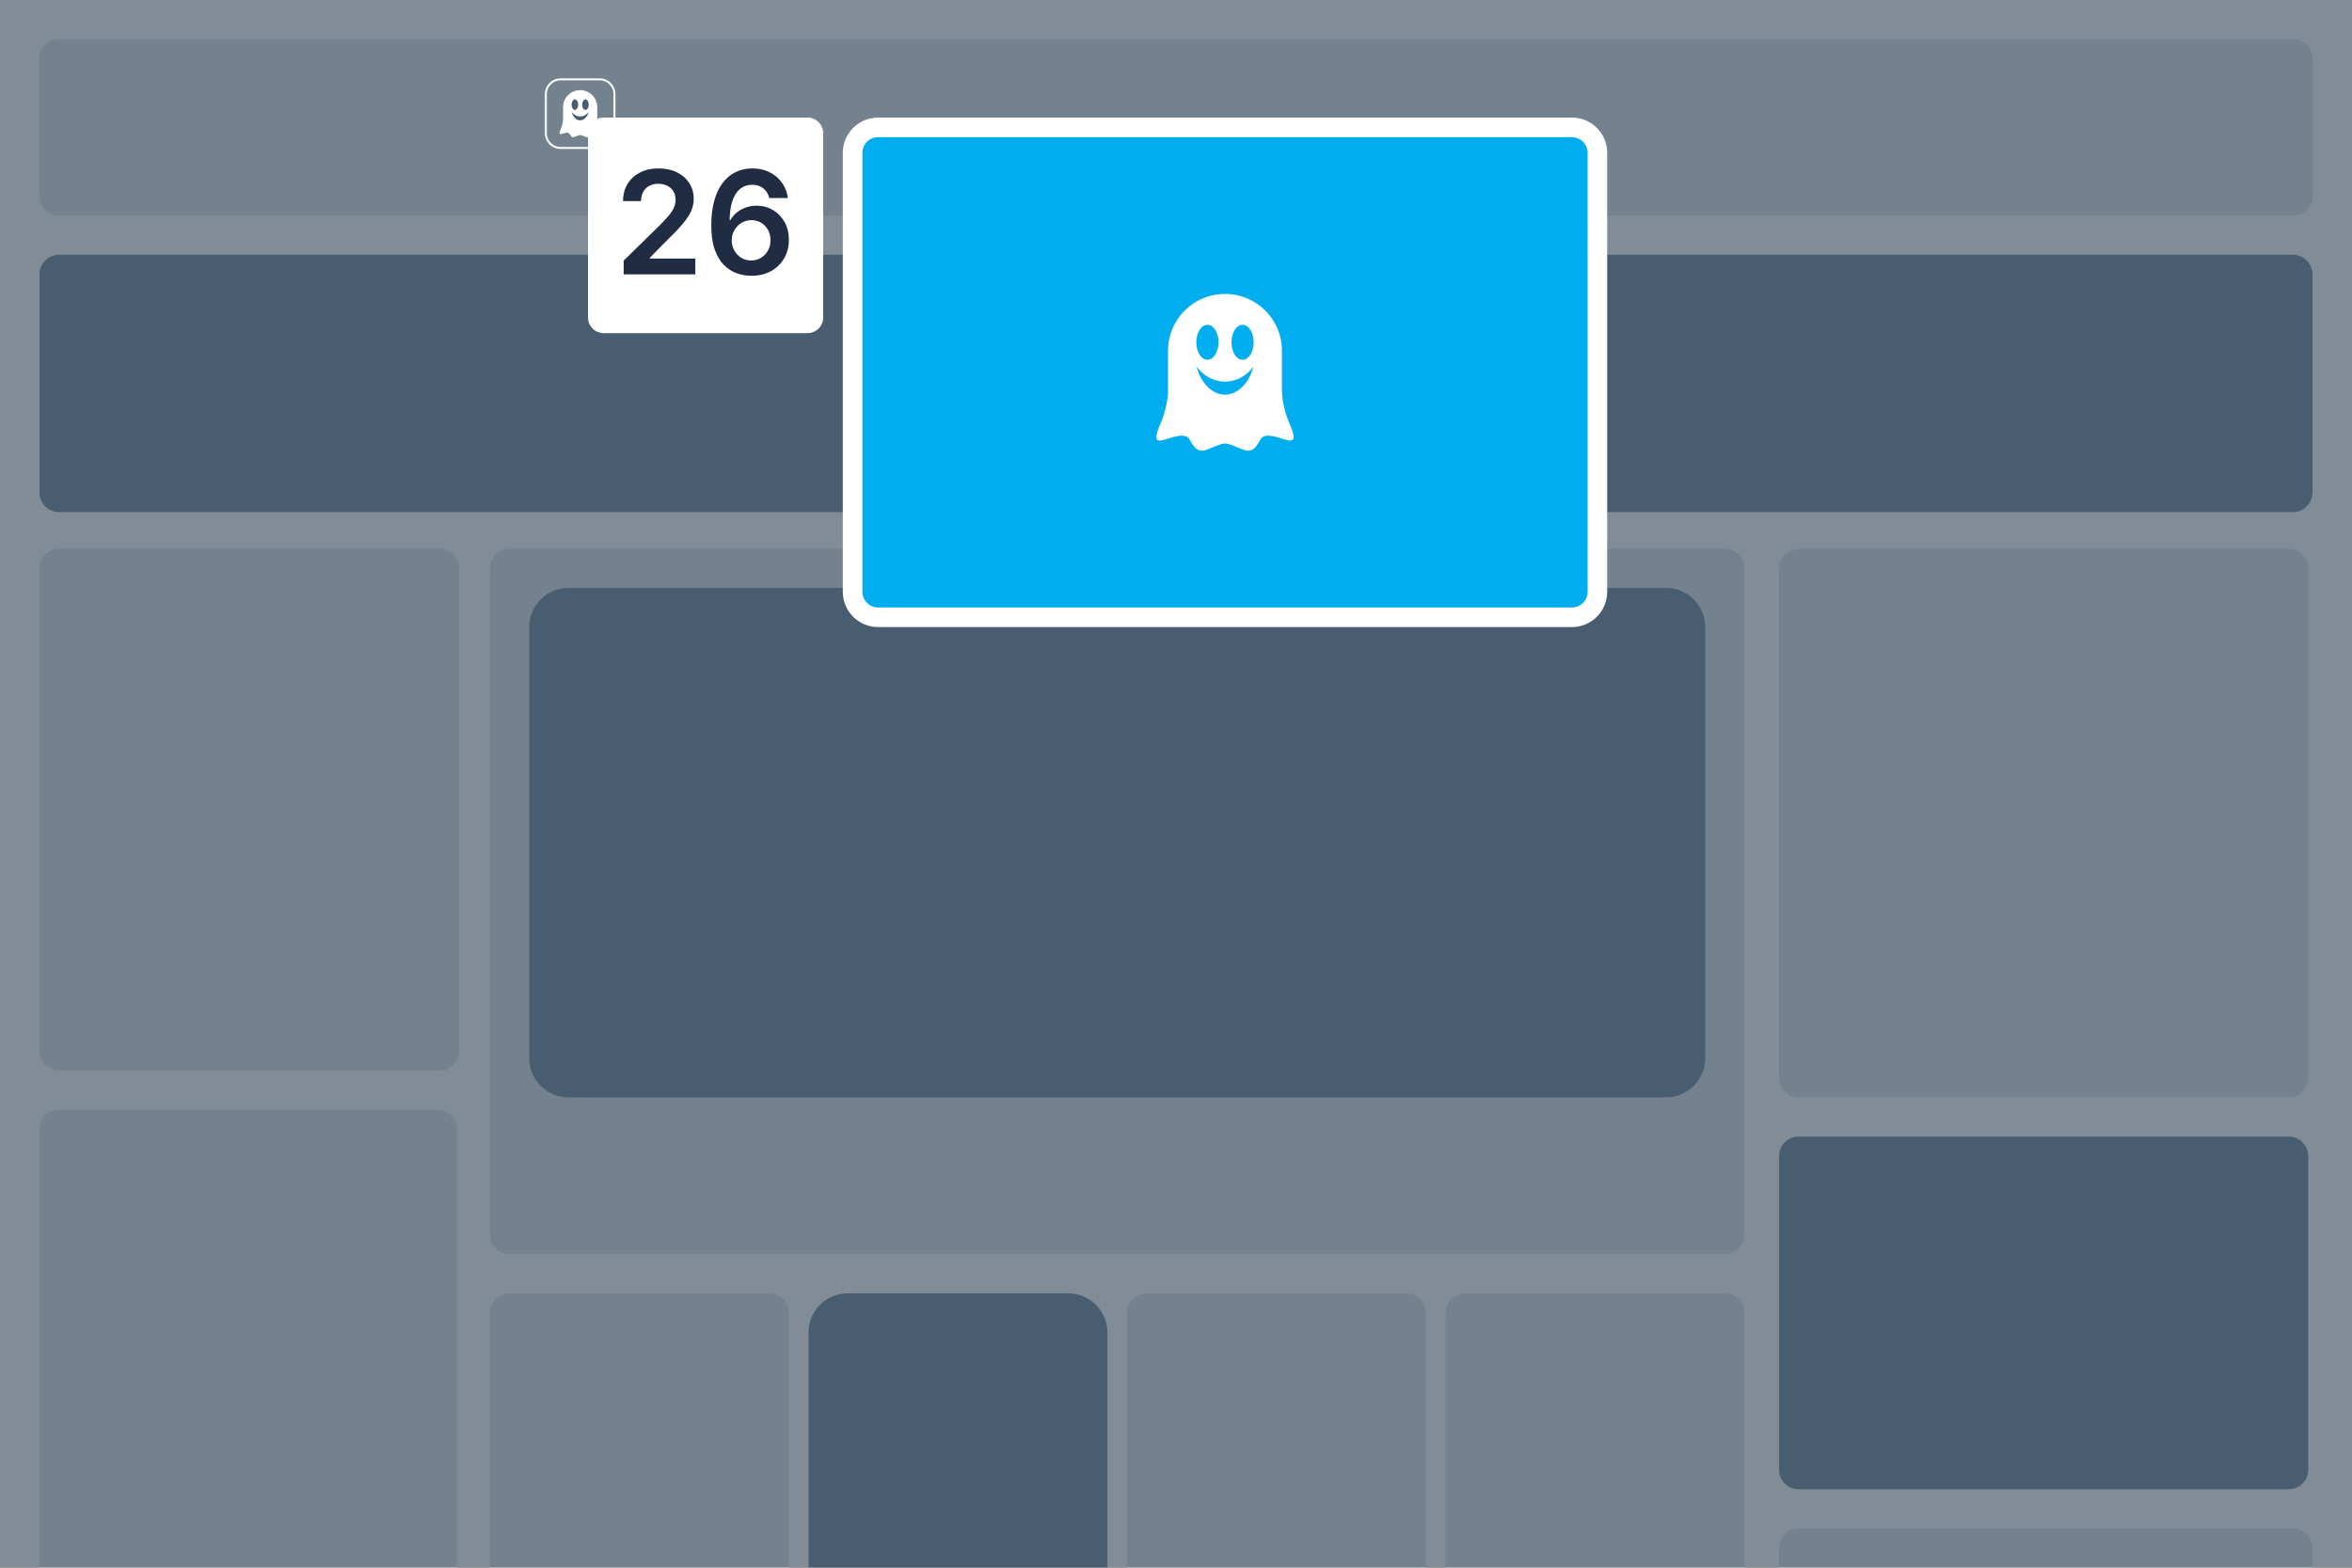
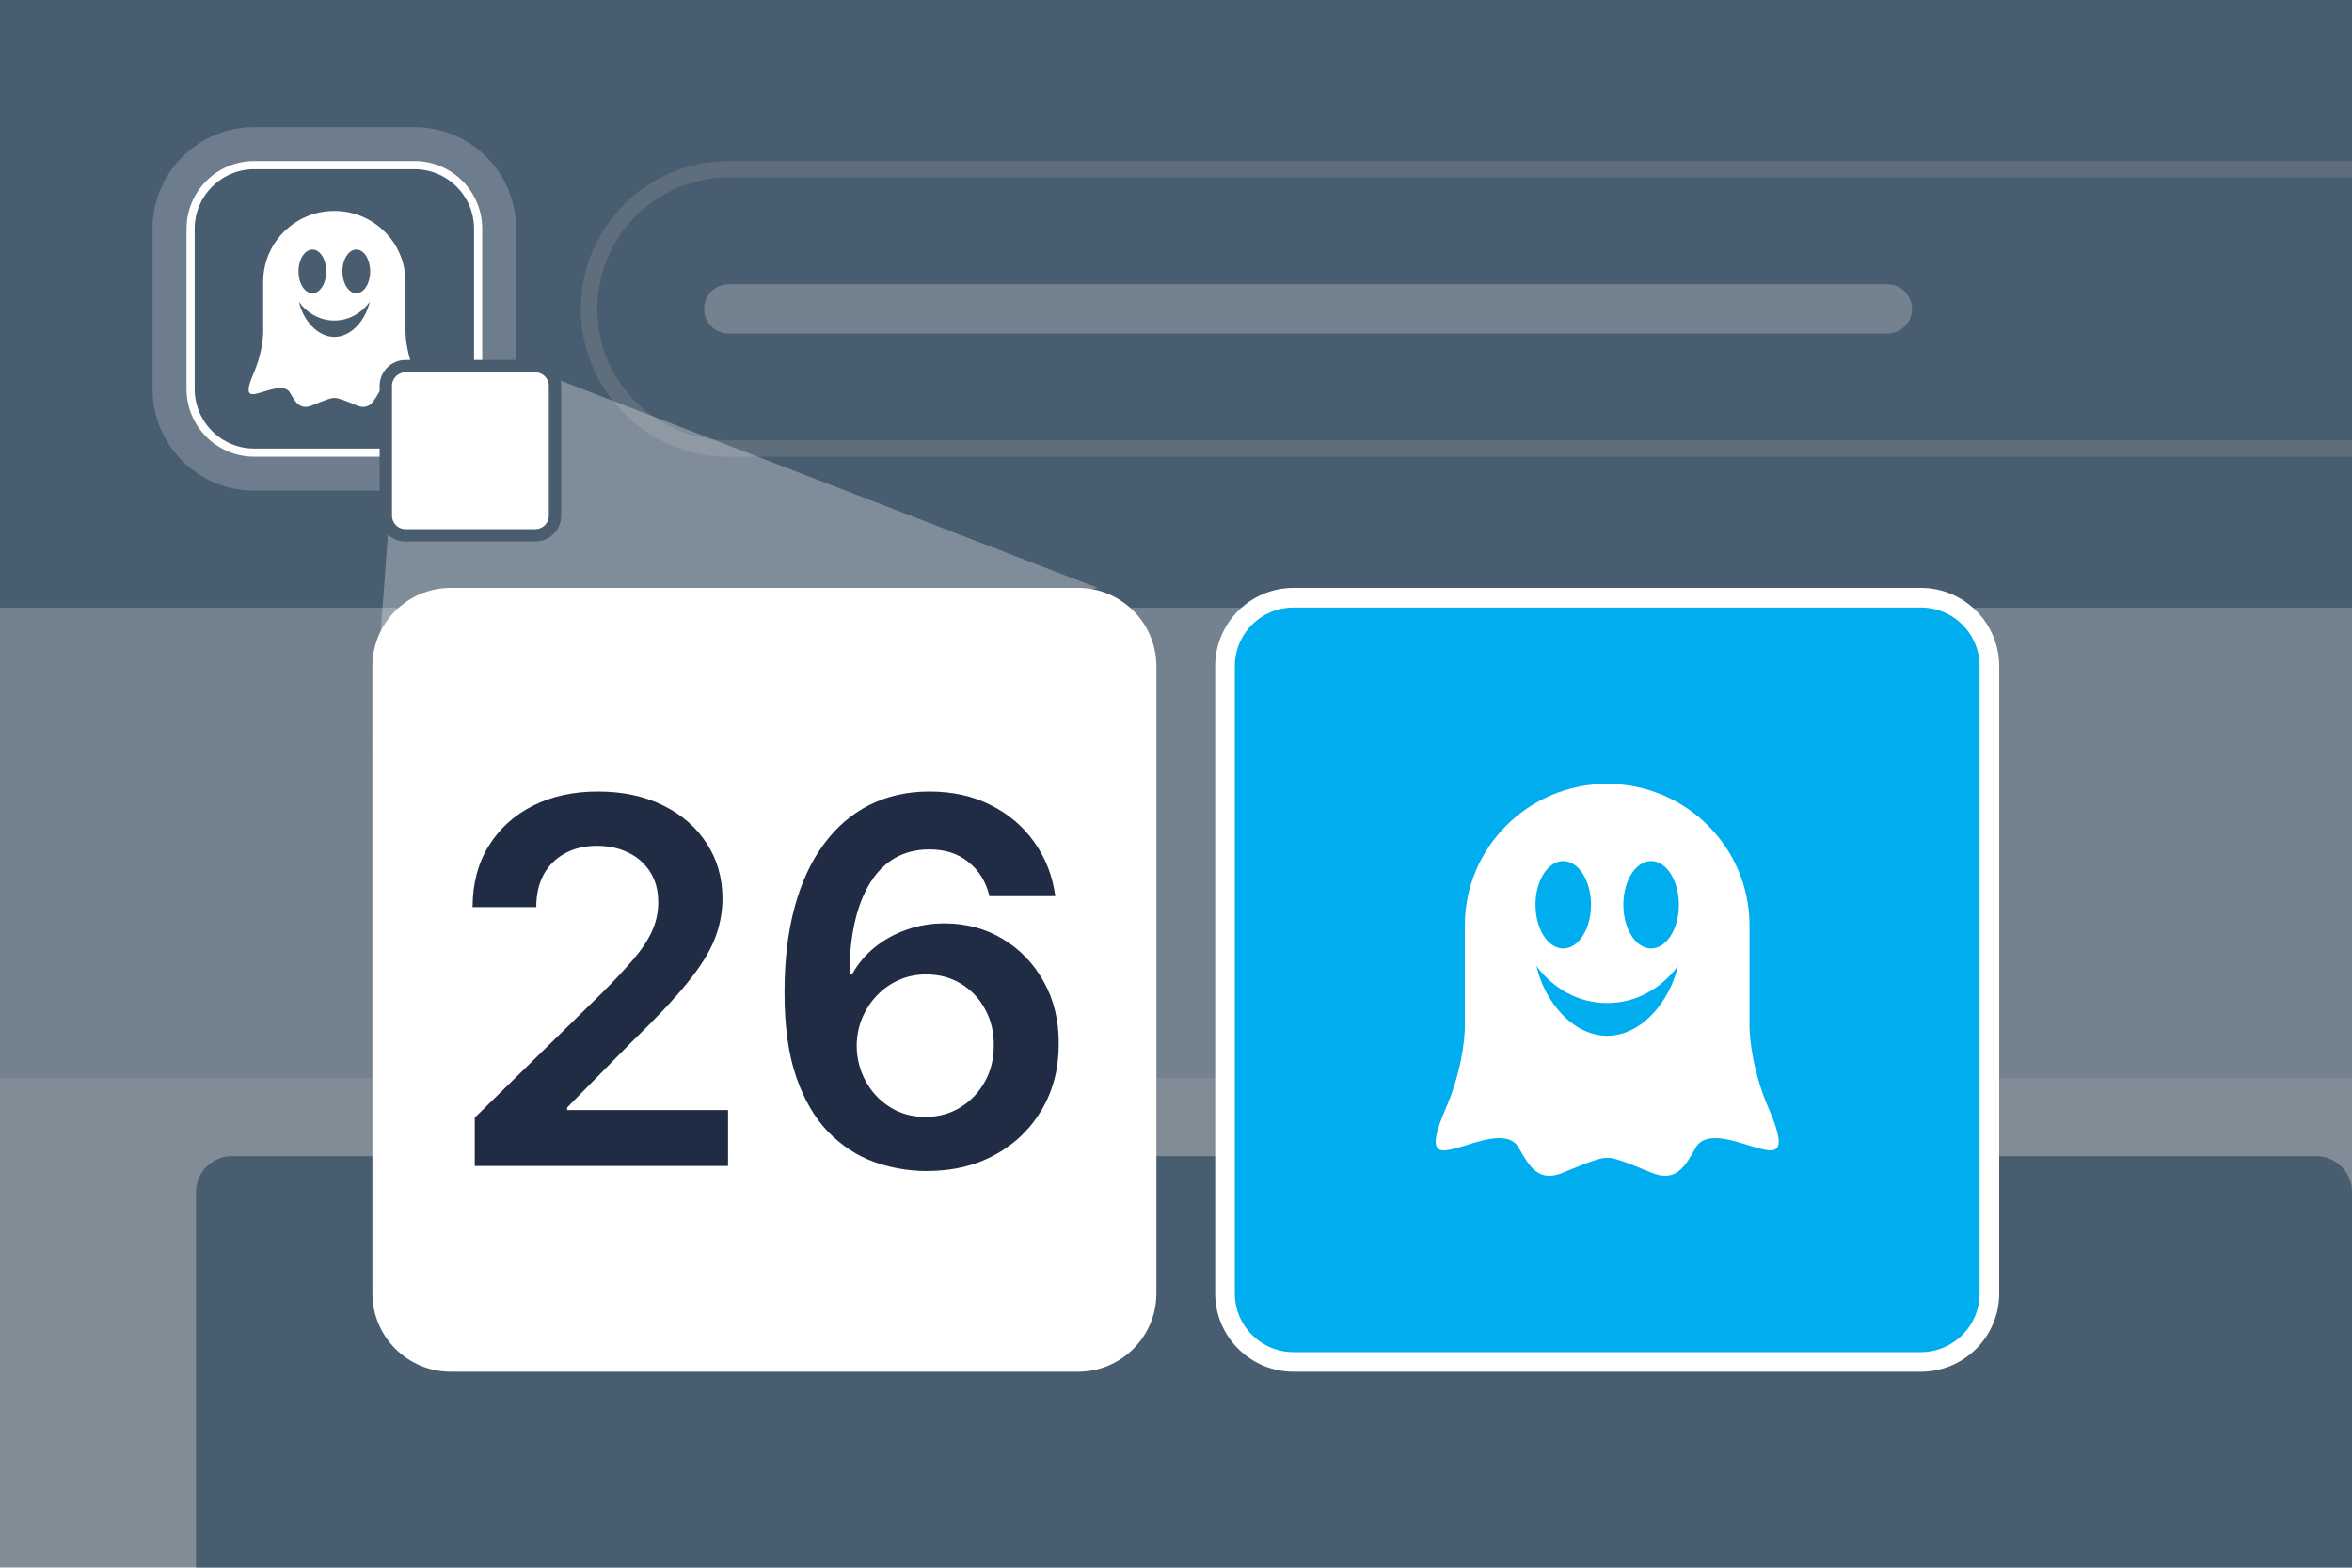
<svg xmlns="http://www.w3.org/2000/svg" width="120" height="80" viewBox="0 0 120 80" fill="none">
-   <g clip-path="url(#clip0_513_1897)">
-     <rect width="120" height="80" fill="black" />
-     <g clip-path="url(#clip1_513_1897)">
-       <rect width="142" height="96" transform="translate(-11)" fill="white" />
-       <rect x="2" y="2" width="116" height="9" rx="1" fill="#E4EBF2" />
-       <rect x="2.017" y="13" width="115.967" height="13.135" rx="1" fill="#8FA1B2" />
-       <rect x="2.017" y="28" width="21.418" height="26.625" rx="1" fill="#E4EBF2" />
-       <rect x="2.017" y="56.625" width="21.3" height="41.298" rx="1" fill="#E4EBF2" />
-       <rect x="90.767" y="28" width="27" height="28" rx="1" fill="#E4EBF2" />
-       <rect x="90.767" y="58" width="27" height="18" rx="1" fill="#8FA1B2" />
-       <rect x="90.767" y="78" width="27.217" height="21.063" rx="1" fill="#E4EBF2" />
-       <rect x="25" y="28" width="64" height="36" rx="1" fill="#E4EBF2" />
-       <rect x="27" y="30" width="60" height="26" rx="2" fill="#8FA1B2" />
-       <rect x="25" y="66" width="15.25" height="18.933" rx="1" fill="#E4EBF2" />
-       <rect x="41.25" y="66" width="15.25" height="18.933" rx="2" fill="#8FA1B2" />
-       <rect x="57.5" y="66" width="15.25" height="18.933" rx="1" fill="#E4EBF2" />
-       <rect x="73.75" y="66" width="15.25" height="18.933" rx="1" fill="#E4EBF2" />
+   <g clip-path="url(#clip0_1156_24761)">
+     <rect width="120" height="80" fill="white" />
+     <rect width="144" height="24" transform="translate(-24 31)" fill="#E4EBF2" />
+     <g clip-path="url(#clip1_1156_24761)">
+       <rect width="144" height="31" transform="translate(-24.0002)" fill="#8FA1B2" />
+       <rect x="-14.245" y="7.316" width="21.643" height="8.535" rx="4.268" fill="#8FA1B3" />
+       <rect x="30.054" y="8.636" width="228.48" height="14.254" rx="7.127" stroke="#B8C2CC" stroke-width="0.838" />
+       <rect x="35.922" y="14.506" width="61.627" height="2.515" rx="1.258" fill="#E4EBF2" />
+     </g>
+     <g clip-path="url(#clip2_1156_24761)">
+       <rect width="144" height="24" transform="translate(-24 31)" fill="#E4EBF2" />
+     </g>
+     <rect x="10" y="59" width="110" height="34" rx="1.829" fill="#8FA1B3" />
+     <g clip-path="url(#clip3_1156_24761)">
+       <rect width="144" height="31" transform="translate(-24.0002)" fill="#8FA1B2" />
+       <rect x="-14.245" y="7.316" width="21.643" height="8.535" rx="4.268" fill="#8FA1B3" />
+       <rect x="30.054" y="8.636" width="228.48" height="14.254" rx="7.127" stroke="#B8C2CC" stroke-width="0.838" />
+       <rect x="35.922" y="14.506" width="61.627" height="2.515" rx="1.258" fill="#E4EBF2" />
    </g>
    <rect opacity="0.5" width="120" height="80" fill="#04192D" />
-     <path fill-rule="evenodd" clip-rule="evenodd" d="M30.35 5.65C30.35 6.064 30.014 6.4 29.6 6.4C29.186 6.4 28.85 6.064 28.85 5.65C28.85 5.236 29.186 4.9 29.6 4.9C30.014 4.9 30.35 5.236 30.35 5.65Z" fill="#495D6F" />
-     <path fill-rule="evenodd" clip-rule="evenodd" d="M30.59 6.593C30.491 6.364 30.474 6.17 30.471 6.094V5.467C30.471 4.988 30.081 4.6 29.6 4.6C29.118 4.6 28.728 4.988 28.728 5.467V6.103C28.724 6.185 28.705 6.373 28.609 6.593C28.481 6.889 28.587 6.853 28.682 6.829C28.778 6.805 28.991 6.71 29.057 6.827C29.124 6.944 29.179 7.045 29.334 6.979C29.489 6.913 29.563 6.891 29.585 6.891H29.615C29.637 6.891 29.71 6.913 29.865 6.979C30.021 7.045 30.076 6.944 30.143 6.827C30.209 6.71 30.422 6.805 30.517 6.829C30.613 6.853 30.719 6.889 30.59 6.593ZM29.331 5.073C29.425 5.073 29.501 5.193 29.501 5.341C29.501 5.488 29.425 5.608 29.331 5.608C29.237 5.608 29.161 5.488 29.161 5.341C29.161 5.193 29.237 5.073 29.331 5.073ZM29.6 6.143C29.393 6.143 29.219 5.94 29.166 5.715C29.268 5.853 29.424 5.942 29.6 5.942C29.775 5.942 29.932 5.853 30.033 5.715C29.981 5.94 29.806 6.143 29.6 6.143ZM29.869 5.608C29.775 5.608 29.699 5.488 29.699 5.341C29.699 5.193 29.775 5.073 29.869 5.073C29.963 5.073 30.039 5.193 30.039 5.341C30.039 5.488 29.963 5.608 29.869 5.608Z" fill="white" />
-     <rect x="27.85" y="4.05" width="3.5" height="3.5" rx="0.75" stroke="white" stroke-width="0.1" />
-     <rect x="30" y="6" width="12" height="11" rx="0.8" fill="white" />
-     <path d="M31.819 14V13.302L33.671 11.487C33.848 11.308 33.995 11.149 34.113 11.01C34.231 10.871 34.32 10.737 34.379 10.607C34.438 10.477 34.467 10.338 34.467 10.19C34.467 10.022 34.429 9.878 34.353 9.758C34.276 9.636 34.171 9.543 34.038 9.477C33.904 9.411 33.752 9.378 33.582 9.378C33.407 9.378 33.253 9.414 33.121 9.487C32.989 9.558 32.887 9.66 32.814 9.792C32.743 9.924 32.707 10.081 32.707 10.263H31.788C31.788 9.924 31.865 9.63 32.02 9.38C32.174 9.13 32.387 8.937 32.658 8.799C32.93 8.662 33.243 8.594 33.595 8.594C33.953 8.594 34.267 8.661 34.538 8.794C34.809 8.928 35.019 9.111 35.168 9.344C35.319 9.576 35.395 9.842 35.395 10.141C35.395 10.34 35.356 10.537 35.28 10.729C35.204 10.922 35.069 11.135 34.876 11.37C34.685 11.604 34.417 11.888 34.072 12.221L33.152 13.156V13.193H35.475V14H31.819ZM38.327 14.073C38.072 14.071 37.822 14.027 37.579 13.94C37.336 13.852 37.118 13.708 36.923 13.51C36.729 13.311 36.574 13.046 36.46 12.716C36.345 12.384 36.289 11.974 36.29 11.484C36.29 11.028 36.339 10.621 36.436 10.263C36.533 9.905 36.673 9.603 36.855 9.357C37.038 9.109 37.257 8.919 37.514 8.789C37.773 8.659 38.062 8.594 38.382 8.594C38.717 8.594 39.014 8.66 39.272 8.792C39.533 8.924 39.743 9.104 39.902 9.333C40.062 9.561 40.161 9.818 40.199 10.104H39.249C39.2 9.899 39.1 9.736 38.949 9.615C38.8 9.491 38.611 9.43 38.382 9.43C38.012 9.43 37.727 9.59 37.527 9.911C37.329 10.233 37.23 10.674 37.228 11.234H37.264C37.349 11.082 37.46 10.95 37.595 10.841C37.73 10.732 37.883 10.648 38.053 10.588C38.225 10.528 38.407 10.497 38.598 10.497C38.91 10.497 39.191 10.572 39.439 10.721C39.689 10.871 39.887 11.076 40.033 11.338C40.178 11.599 40.25 11.898 40.249 12.234C40.25 12.585 40.171 12.9 40.009 13.18C39.848 13.457 39.623 13.676 39.335 13.836C39.046 13.996 38.711 14.075 38.327 14.073ZM38.322 13.292C38.511 13.292 38.68 13.246 38.829 13.154C38.979 13.062 39.097 12.938 39.184 12.781C39.27 12.625 39.313 12.45 39.311 12.255C39.313 12.064 39.271 11.892 39.186 11.737C39.103 11.582 38.987 11.46 38.84 11.37C38.692 11.28 38.524 11.234 38.335 11.234C38.194 11.234 38.063 11.261 37.941 11.315C37.82 11.369 37.714 11.444 37.624 11.539C37.533 11.633 37.462 11.742 37.41 11.867C37.36 11.991 37.334 12.122 37.332 12.263C37.334 12.449 37.377 12.62 37.462 12.776C37.547 12.932 37.664 13.057 37.814 13.151C37.963 13.245 38.132 13.292 38.322 13.292Z" fill="#202C44" />
-     <rect x="43.5" y="6.5" width="38" height="25" rx="1.3" fill="#00AEF0" />
-     <path fill-rule="evenodd" clip-rule="evenodd" d="M65 18.5C65 19.881 63.881 21 62.5 21C61.119 21 60 19.881 60 18.5C60 17.119 61.119 16 62.5 16C63.881 16 65 17.119 65 18.5Z" fill="#00AEF0" />
-     <path fill-rule="evenodd" clip-rule="evenodd" d="M65.802 21.643C65.47 20.881 65.413 20.234 65.404 19.98V17.89C65.404 16.294 64.104 15 62.499 15C60.895 15 59.594 16.294 59.594 17.89V20.01C59.582 20.284 59.517 20.91 59.198 21.643C58.769 22.629 59.124 22.511 59.442 22.43C59.76 22.349 60.469 22.033 60.691 22.423C60.913 22.812 61.097 23.151 61.615 22.93C62.132 22.71 62.376 22.636 62.45 22.636H62.55C62.624 22.636 62.868 22.71 63.385 22.93C63.903 23.151 64.088 22.812 64.309 22.423C64.531 22.033 65.24 22.349 65.558 22.43C65.876 22.511 66.231 22.629 65.802 21.643ZM61.603 16.576C61.916 16.576 62.169 16.975 62.169 17.468C62.169 17.961 61.916 18.36 61.603 18.36C61.29 18.36 61.036 17.961 61.036 17.468C61.036 16.975 61.29 16.576 61.603 16.576ZM62.5 20.142C61.81 20.142 61.23 19.467 61.055 18.715C61.393 19.178 61.914 19.475 62.5 19.475C63.085 19.475 63.606 19.178 63.944 18.715C63.769 19.467 63.189 20.142 62.5 20.142ZM63.396 18.36C63.083 18.36 62.83 17.961 62.83 17.468C62.83 16.975 63.083 16.576 63.396 16.576C63.709 16.576 63.963 16.975 63.963 17.468C63.963 17.961 63.709 18.36 63.396 18.36Z" fill="white" />
-     <rect x="43.5" y="6.5" width="38" height="25" rx="1.3" stroke="white" />
+     <path fill-rule="evenodd" clip-rule="evenodd" d="M20.184 15.139C20.184 16.865 18.785 18.264 17.059 18.264C15.333 18.264 13.934 16.865 13.934 15.139C13.934 13.413 15.333 12.014 17.059 12.014C18.785 12.014 20.184 13.413 20.184 15.139Z" fill="#495D6F" />
+     <path fill-rule="evenodd" clip-rule="evenodd" d="M21.187 19.068C20.772 18.114 20.701 17.306 20.689 16.989V14.377C20.689 12.381 19.064 10.764 17.059 10.764C15.053 10.764 13.427 12.381 13.427 14.377V17.027C13.412 17.368 13.33 18.151 12.932 19.068C12.396 20.299 12.839 20.153 13.236 20.051C13.634 19.95 14.521 19.555 14.798 20.042C15.075 20.529 15.306 20.952 15.953 20.676C16.599 20.401 16.904 20.309 16.997 20.309H17.122C17.214 20.309 17.519 20.401 18.166 20.676C18.813 20.952 19.044 20.529 19.321 20.042C19.598 19.555 20.485 19.95 20.882 20.051C21.279 20.153 21.723 20.299 21.187 19.068ZM15.938 12.734C16.329 12.734 16.646 13.233 16.646 13.849C16.646 14.465 16.329 14.964 15.938 14.964C15.547 14.964 15.23 14.465 15.23 13.849C15.23 13.233 15.547 12.734 15.938 12.734ZM17.059 17.191C16.197 17.191 15.471 16.347 15.253 15.408C15.675 15.986 16.327 16.357 17.059 16.357C17.791 16.357 18.442 15.986 18.864 15.408C18.646 16.347 17.92 17.191 17.059 17.191ZM18.179 14.964C17.788 14.964 17.471 14.465 17.471 13.849C17.471 13.233 17.788 12.734 18.179 12.734C18.571 12.734 18.887 13.233 18.887 13.849C18.887 14.465 18.571 14.964 18.179 14.964Z" fill="white" />
+     <rect x="9.723" y="8.426" width="14.673" height="14.673" rx="3.25" stroke="white" stroke-width="0.419" />
+     <rect x="8.648" y="7.352" width="16.822" height="16.822" rx="4.324" stroke="white" stroke-opacity="0.2" stroke-width="1.73" />
+     <path opacity="0.3" d="M20 24.5L27.5 19L56 30L19 38L20 24.5Z" fill="white" />
+     <rect x="19.685" y="18.685" width="8.631" height="8.631" rx="1.006" fill="white" />
+     <rect x="19.685" y="18.685" width="8.631" height="8.631" rx="1.006" stroke="#495D6F" stroke-width="0.631" />
+     <rect x="19" y="30" width="40" height="40" rx="4" fill="white" />
+     <path d="M24.223 59.5V57.033L30.767 50.618C31.393 49.986 31.914 49.425 32.331 48.934C32.749 48.443 33.062 47.967 33.27 47.507C33.479 47.047 33.583 46.556 33.583 46.034C33.583 45.439 33.448 44.93 33.178 44.506C32.908 44.077 32.537 43.745 32.065 43.512C31.592 43.279 31.055 43.163 30.454 43.163C29.834 43.163 29.291 43.291 28.825 43.549C28.358 43.801 27.996 44.16 27.739 44.626C27.487 45.092 27.361 45.648 27.361 46.292H24.112C24.112 45.095 24.385 44.055 24.931 43.172C25.477 42.288 26.229 41.604 27.186 41.119C28.15 40.634 29.254 40.392 30.5 40.392C31.764 40.392 32.875 40.628 33.832 41.101C34.789 41.573 35.532 42.221 36.059 43.043C36.593 43.865 36.86 44.804 36.86 45.859C36.86 46.565 36.725 47.258 36.455 47.94C36.185 48.621 35.709 49.375 35.028 50.204C34.353 51.032 33.405 52.035 32.184 53.214L28.935 56.518V56.647H37.145V59.5H24.223ZM47.224 59.758C46.322 59.752 45.441 59.595 44.582 59.288C43.723 58.975 42.95 58.469 42.263 57.77C41.576 57.064 41.029 56.128 40.624 54.962C40.22 53.79 40.02 52.339 40.026 50.609C40.026 48.995 40.198 47.556 40.542 46.292C40.885 45.028 41.379 43.96 42.024 43.089C42.668 42.211 43.444 41.543 44.352 41.082C45.267 40.622 46.288 40.392 47.417 40.392C48.602 40.392 49.651 40.625 50.565 41.092C51.486 41.558 52.228 42.196 52.792 43.006C53.357 43.81 53.707 44.718 53.842 45.73H50.482C50.31 45.006 49.958 44.43 49.424 44C48.896 43.564 48.227 43.347 47.417 43.347C46.11 43.347 45.104 43.914 44.398 45.049C43.699 46.185 43.346 47.743 43.34 49.725H43.469C43.769 49.185 44.159 48.722 44.638 48.335C45.116 47.949 45.656 47.651 46.258 47.443C46.865 47.228 47.506 47.12 48.181 47.12C49.286 47.12 50.277 47.384 51.154 47.912C52.038 48.44 52.737 49.167 53.253 50.093C53.768 51.014 54.023 52.069 54.017 53.26C54.023 54.499 53.741 55.613 53.17 56.601C52.599 57.583 51.805 58.356 50.786 58.92C49.767 59.485 48.58 59.764 47.224 59.758ZM47.206 56.996C47.874 56.996 48.473 56.834 49 56.509C49.528 56.183 49.945 55.745 50.252 55.192C50.559 54.64 50.709 54.02 50.703 53.333C50.709 52.658 50.562 52.048 50.261 51.502C49.967 50.955 49.559 50.523 49.037 50.204C48.516 49.885 47.92 49.725 47.252 49.725C46.755 49.725 46.291 49.82 45.862 50.011C45.432 50.201 45.058 50.465 44.739 50.802C44.42 51.133 44.168 51.52 43.984 51.962C43.806 52.397 43.714 52.864 43.708 53.361C43.714 54.017 43.867 54.622 44.168 55.174C44.469 55.726 44.883 56.168 45.411 56.499C45.938 56.831 46.537 56.996 47.206 56.996Z" fill="#202C44" />
+     <rect x="62.5" y="30.5" width="39" height="39" rx="3.5" fill="#00AEF0" />
+     <path fill-rule="evenodd" clip-rule="evenodd" d="M88.25 48.75C88.25 52.202 85.452 55 82 55C78.548 55 75.75 52.202 75.75 48.75C75.75 45.298 78.548 42.5 82 42.5C85.452 42.5 88.25 45.298 88.25 48.75Z" fill="#00AEF0" />
+     <path fill-rule="evenodd" clip-rule="evenodd" d="M90.255 56.608C89.426 54.701 89.283 53.085 89.261 52.45V47.226C89.261 43.235 86.009 40 81.999 40C77.988 40 74.736 43.235 74.736 47.226V52.526C74.705 53.209 74.542 54.776 73.745 56.608C72.673 59.072 73.56 58.778 74.355 58.575C75.149 58.373 76.923 57.582 77.477 58.557C78.031 59.531 78.493 60.377 79.787 59.825C81.08 59.274 81.69 59.09 81.875 59.09H82.126C82.31 59.09 82.92 59.274 84.213 59.825C85.507 60.377 85.969 59.531 86.523 58.557C87.077 57.582 88.851 58.373 89.646 58.575C90.44 58.778 91.327 59.072 90.255 56.608ZM79.757 43.94C80.539 43.94 81.174 44.939 81.174 46.171C81.174 47.402 80.539 48.401 79.757 48.401C78.975 48.401 78.341 47.402 78.341 46.171C78.341 44.939 78.975 43.94 79.757 43.94ZM81.999 52.855C80.275 52.855 78.824 51.167 78.387 49.289C79.231 50.444 80.535 51.186 81.999 51.186C83.463 51.186 84.766 50.444 85.611 49.289C85.173 51.167 83.722 52.855 81.999 52.855ZM84.24 48.401C83.457 48.401 82.824 47.402 82.824 46.171C82.824 44.939 83.457 43.94 84.24 43.94C85.023 43.94 85.657 44.939 85.657 46.171C85.657 47.402 85.023 48.401 84.24 48.401Z" fill="white" />
+     <rect x="62.5" y="30.5" width="39" height="39" rx="3.5" stroke="white" />
  </g>
  <defs>
-     <clipPath id="clip0_513_1897">
+     <clipPath id="clip0_1156_24761">
      <rect width="120" height="80" fill="white" />
    </clipPath>
-     <clipPath id="clip1_513_1897">
-       <rect width="142" height="96" fill="white" transform="translate(-11)" />
+     <clipPath id="clip1_1156_24761">
+       <rect width="144" height="31" fill="white" transform="translate(-24.0002)" />
+     </clipPath>
+     <clipPath id="clip2_1156_24761">
+       <rect width="144" height="24" fill="white" transform="translate(-24 31)" />
+     </clipPath>
+     <clipPath id="clip3_1156_24761">
+       <rect width="144" height="31" fill="white" transform="translate(-24.0002)" />
    </clipPath>
  </defs>
</svg>
